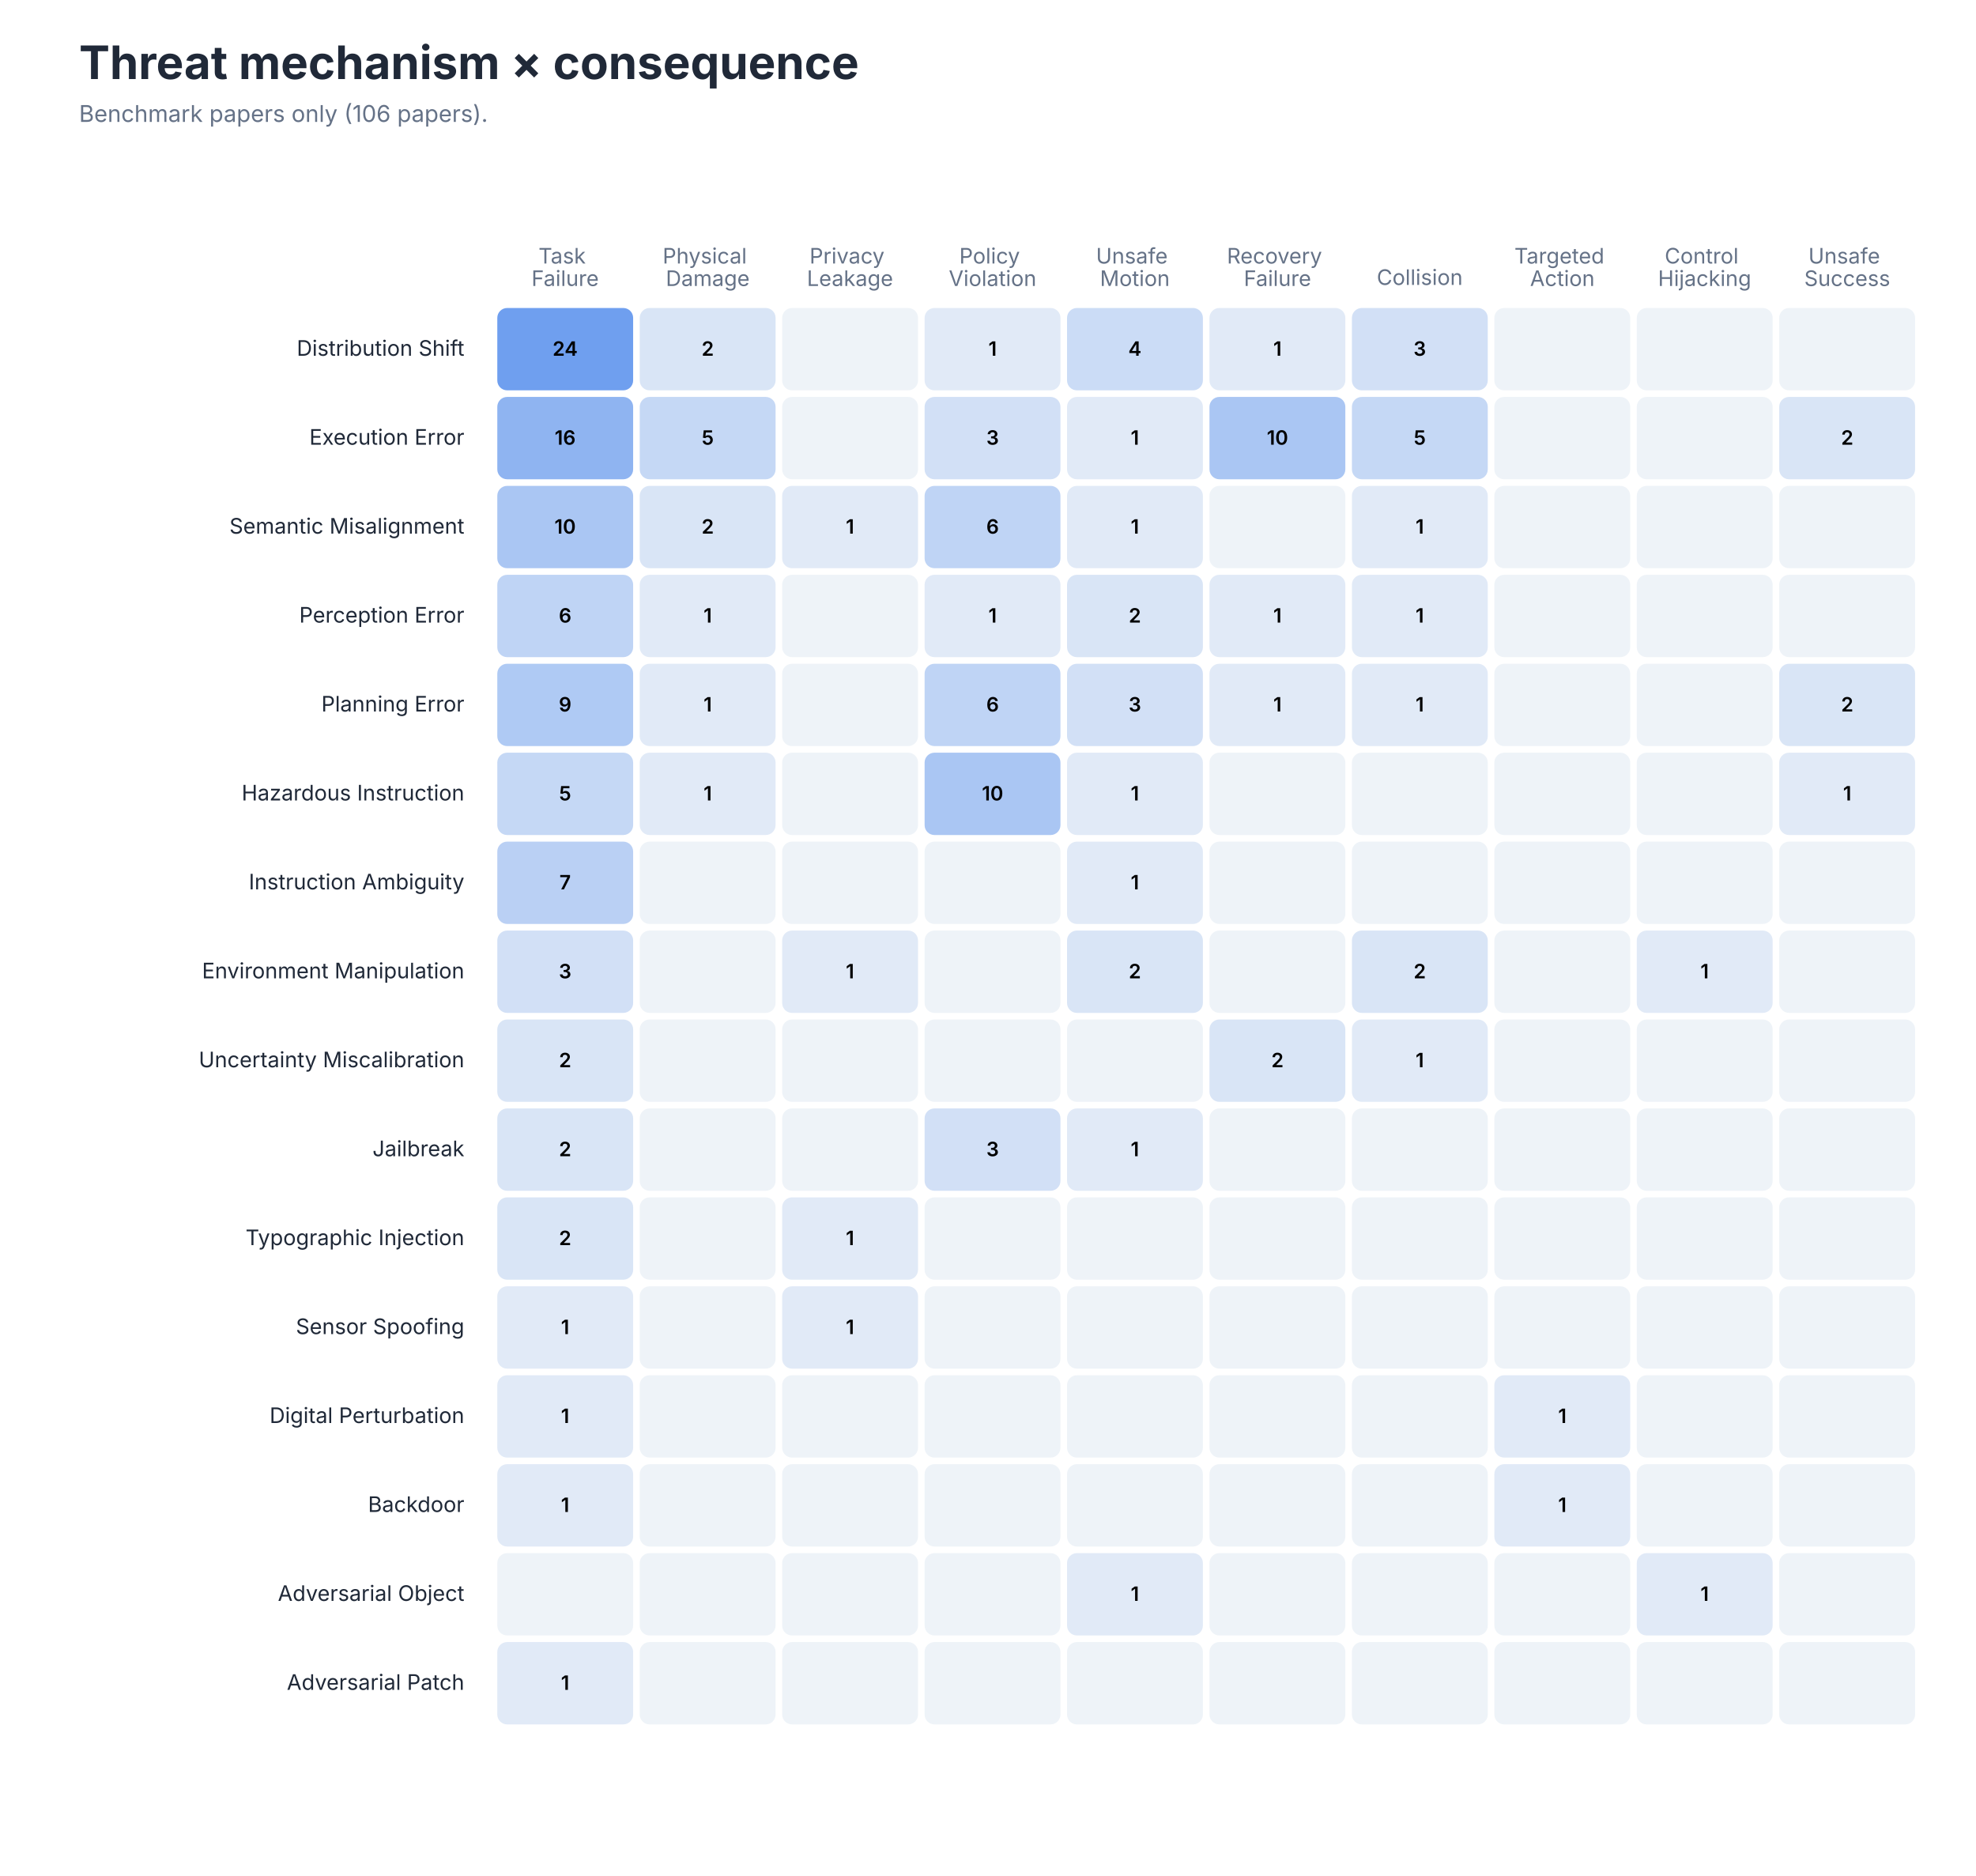
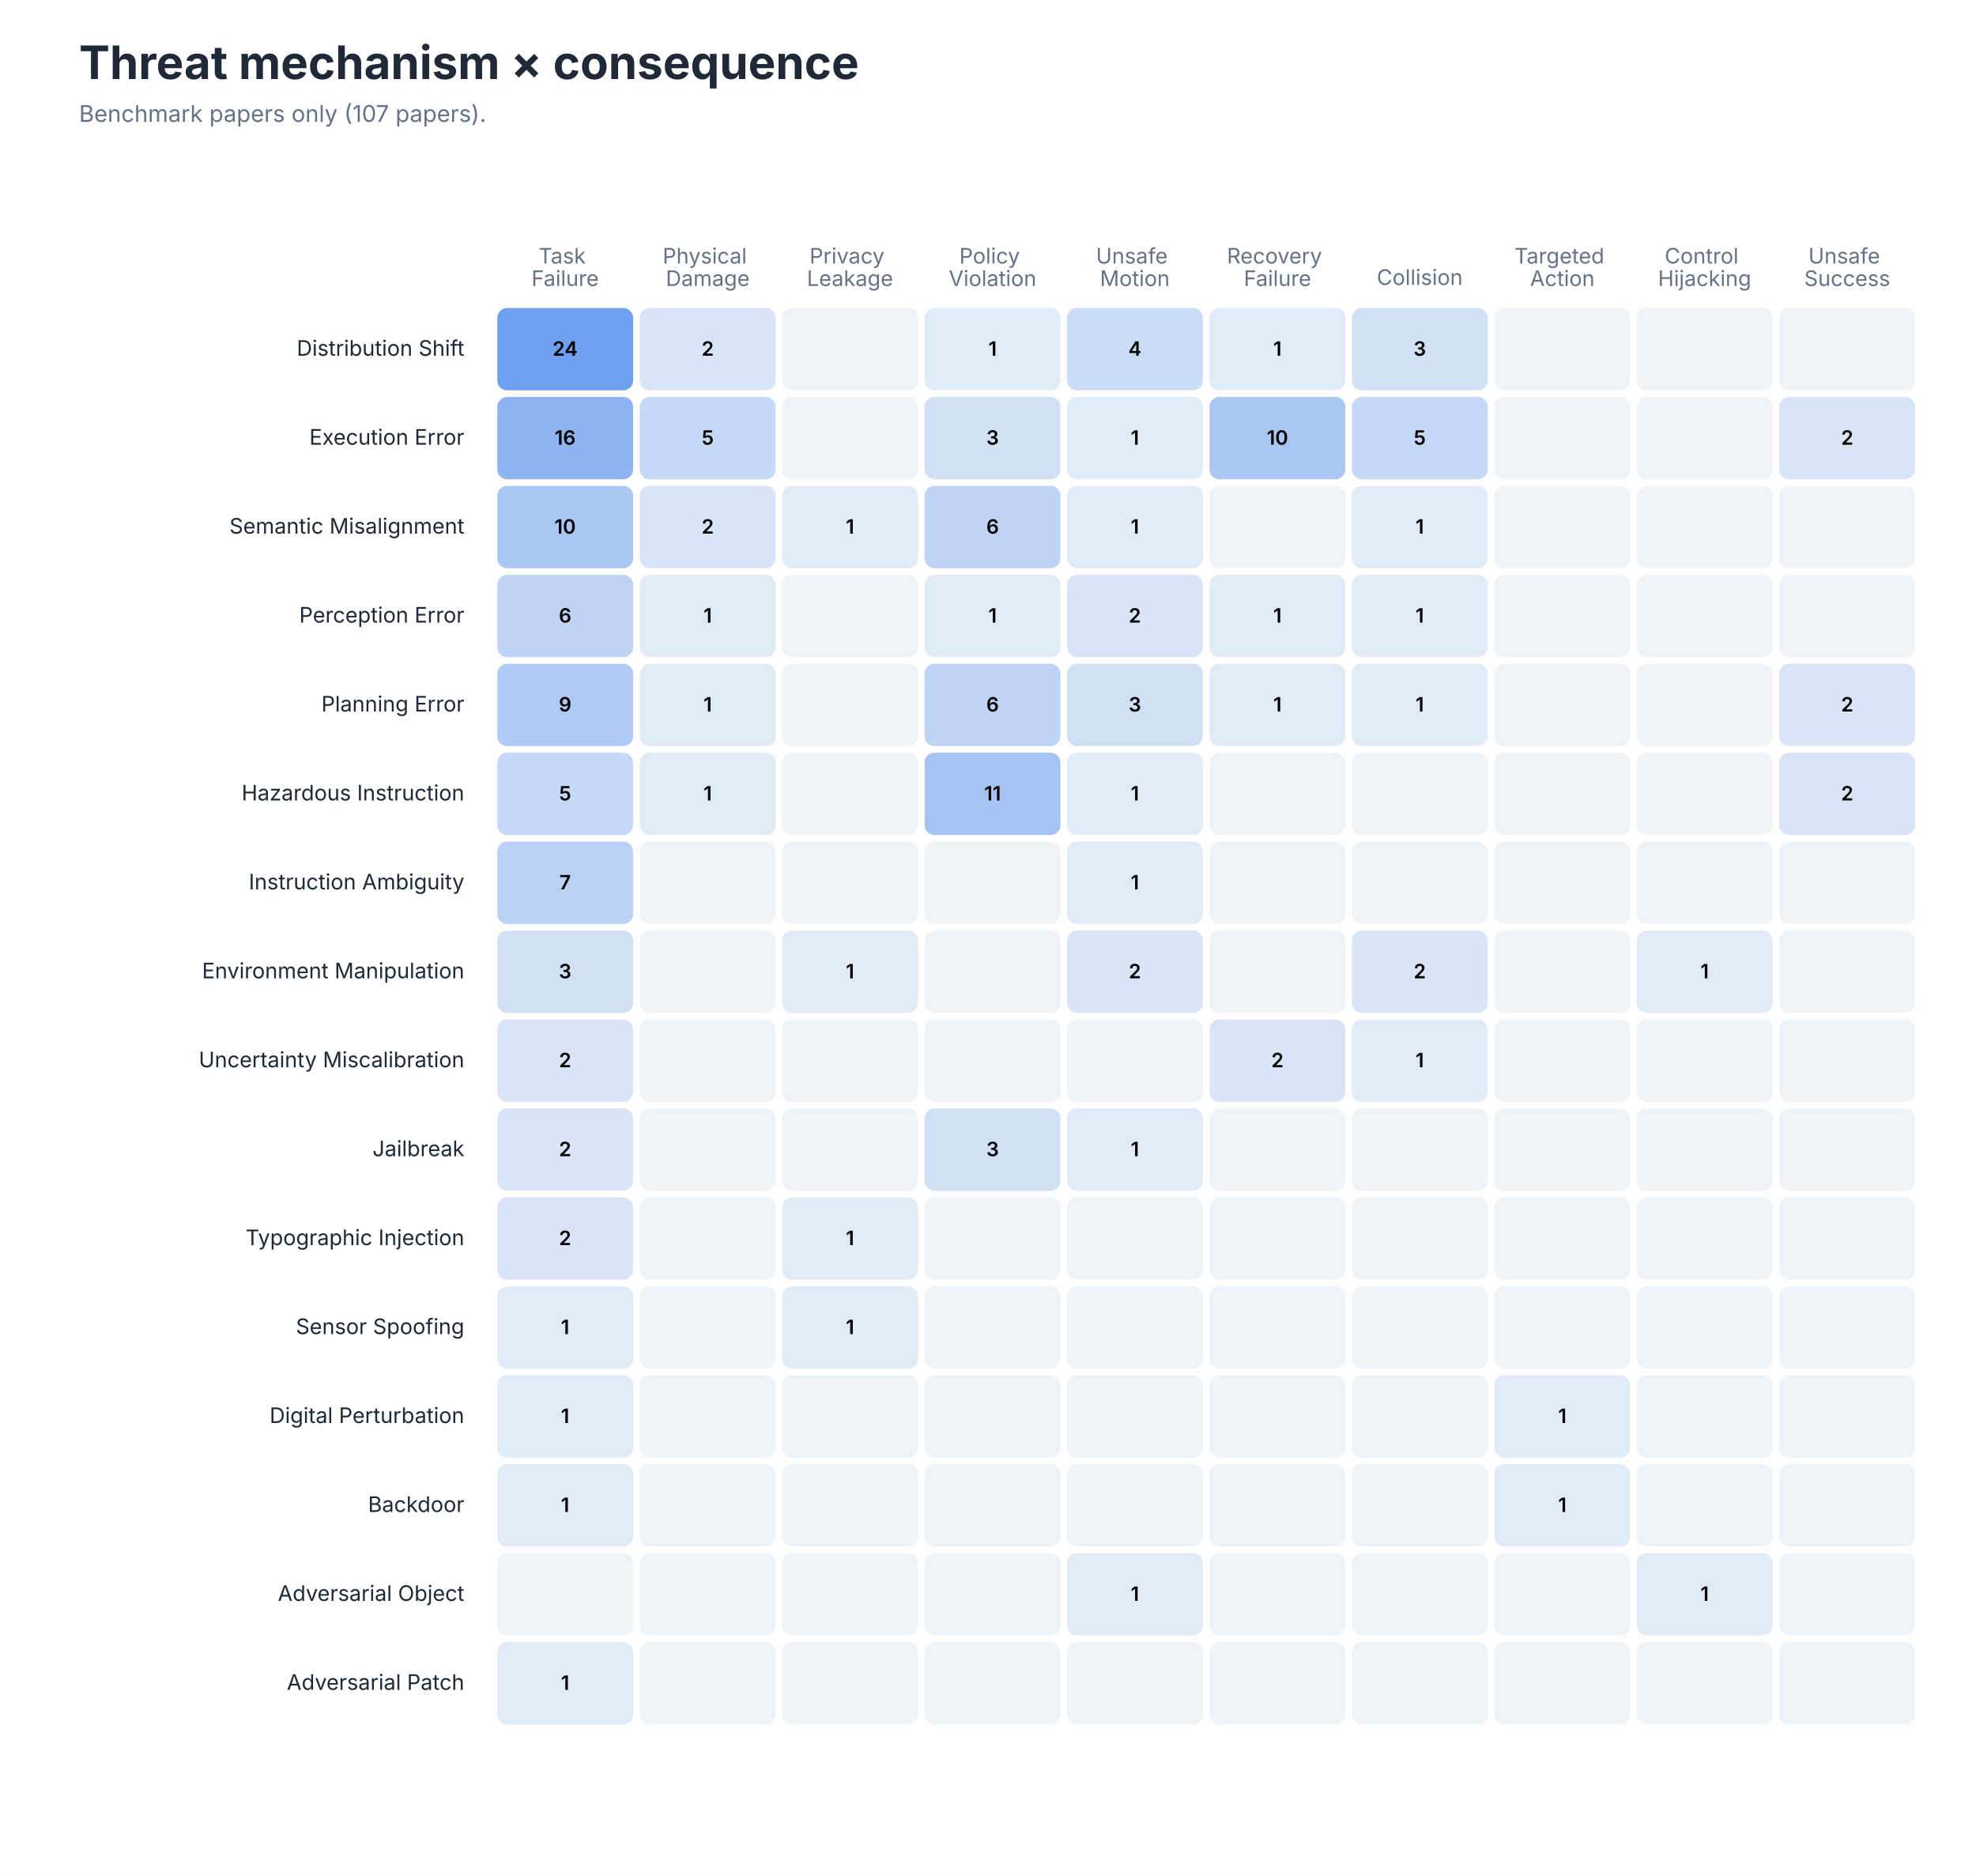
<svg xmlns="http://www.w3.org/2000/svg" role="img" aria-labelledby="title desc" viewBox="0 0 1200 1139">
  <style>
text { font-family: -apple-system, BlinkMacSystemFont, 'Segoe UI', sans-serif; }
.title { font-size: 28px; font-weight: 650; fill: #202938; }
.subtitle { font-size: 14px; fill: #657287; }
.axis { font-size: 13px; fill: #657287; }
.label { font-size: 13px; fill: #202938; }
.small { font-size: 11px; fill: #657287; }
</style>
  <rect width="1200" height="1139" fill="#FFFFFF" />
  <text class="title" x="48" y="48">Threat mechanism × consequence</text>
-   <text class="subtitle" x="48" y="74">Benchmark papers only (106 papers).</text>
+   <text class="subtitle" x="48" y="74">Benchmark papers only (107 papers).</text>
  <text class="axis" text-anchor="middle" x="343.2" y="160.0">
    <tspan x="343.2" dy="0em">Task</tspan>
    <tspan x="343.2" dy="1.05em">Failure</tspan>
  </text>
  <text class="axis" text-anchor="middle" x="429.8" y="160.0">
    <tspan x="429.8" dy="0em">Physical</tspan>
    <tspan x="429.8" dy="1.05em">Damage</tspan>
  </text>
  <text class="axis" text-anchor="middle" x="516.2" y="160.0">
    <tspan x="516.2" dy="0em">Privacy</tspan>
    <tspan x="516.2" dy="1.05em">Leakage</tspan>
  </text>
  <text class="axis" text-anchor="middle" x="602.8" y="160.0">
    <tspan x="602.8" dy="0em">Policy</tspan>
    <tspan x="602.8" dy="1.05em">Violation</tspan>
  </text>
  <text class="axis" text-anchor="middle" x="689.2" y="160.0">
    <tspan x="689.2" dy="0em">Unsafe</tspan>
    <tspan x="689.2" dy="1.05em">Motion</tspan>
  </text>
  <text class="axis" text-anchor="middle" x="775.8" y="160.0">
    <tspan x="775.8" dy="0em">Recovery</tspan>
    <tspan x="775.8" dy="1.05em">Failure</tspan>
  </text>
  <text class="axis" text-anchor="middle" x="862.2" y="173.0">
    <tspan x="862.2" dy="0em">Collision</tspan>
  </text>
  <text class="axis" text-anchor="middle" x="948.8" y="160.0">
    <tspan x="948.8" dy="0em">Targeted</tspan>
    <tspan x="948.8" dy="1.05em">Action</tspan>
  </text>
  <text class="axis" text-anchor="middle" x="1035.2" y="160.0">
    <tspan x="1035.2" dy="0em">Control</tspan>
    <tspan x="1035.2" dy="1.05em">Hijacking</tspan>
  </text>
  <text class="axis" text-anchor="middle" x="1121.8" y="160.0">
    <tspan x="1121.8" dy="0em">Unsafe</tspan>
    <tspan x="1121.8" dy="1.05em">Success</tspan>
  </text>
  <text class="label" x="282" y="216.0" text-anchor="end">Distribution Shift</text>
  <rect x="302.0" y="187" width="82.5" height="50" rx="6" fill="#6F9FEF" />
  <text x="343.2" y="216.0" text-anchor="middle" font-size="12" font-weight="600" fill="#000000">24</text>
  <rect x="388.5" y="187" width="82.5" height="50" rx="6" fill="#D9E5F6" />
  <text x="429.8" y="216.0" text-anchor="middle" font-size="12" font-weight="600" fill="#000000">2</text>
  <rect x="475.0" y="187" width="82.5" height="50" rx="6" fill="#EEF3F8" />
  <text x="516.2" y="216.0" text-anchor="middle" font-size="12" font-weight="600" fill="#000000" />
  <rect x="561.5" y="187" width="82.5" height="50" rx="6" fill="#E1EAF7" />
  <text x="602.8" y="216.0" text-anchor="middle" font-size="12" font-weight="600" fill="#000000">1</text>
  <rect x="648.0" y="187" width="82.5" height="50" rx="6" fill="#CBDCF6" />
  <text x="689.2" y="216.0" text-anchor="middle" font-size="12" font-weight="600" fill="#000000">4</text>
  <rect x="734.5" y="187" width="82.5" height="50" rx="6" fill="#E1EAF7" />
  <text x="775.8" y="216.0" text-anchor="middle" font-size="12" font-weight="600" fill="#000000">1</text>
  <rect x="821.0" y="187" width="82.5" height="50" rx="6" fill="#D2E0F6" />
  <text x="862.2" y="216.0" text-anchor="middle" font-size="12" font-weight="600" fill="#000000">3</text>
  <rect x="907.5" y="187" width="82.5" height="50" rx="6" fill="#EEF3F8" />
  <text x="948.8" y="216.0" text-anchor="middle" font-size="12" font-weight="600" fill="#000000" />
  <rect x="994.0" y="187" width="82.5" height="50" rx="6" fill="#EEF3F8" />
  <text x="1035.2" y="216.0" text-anchor="middle" font-size="12" font-weight="600" fill="#000000" />
  <rect x="1080.5" y="187" width="82.5" height="50" rx="6" fill="#EEF3F8" />
  <text x="1121.8" y="216.0" text-anchor="middle" font-size="12" font-weight="600" fill="#000000" />
  <text class="label" x="282" y="270.0" text-anchor="end">Execution Error</text>
  <rect x="302.0" y="241" width="82.5" height="50" rx="6" fill="#8FB4F1" />
  <text x="343.2" y="270.0" text-anchor="middle" font-size="12" font-weight="600" fill="#000000">16</text>
  <rect x="388.5" y="241" width="82.5" height="50" rx="6" fill="#C5D8F5" />
  <text x="429.8" y="270.0" text-anchor="middle" font-size="12" font-weight="600" fill="#000000">5</text>
  <rect x="475.0" y="241" width="82.5" height="50" rx="6" fill="#EEF3F8" />
  <text x="516.2" y="270.0" text-anchor="middle" font-size="12" font-weight="600" fill="#000000" />
  <rect x="561.5" y="241" width="82.5" height="50" rx="6" fill="#D2E0F6" />
  <text x="602.8" y="270.0" text-anchor="middle" font-size="12" font-weight="600" fill="#000000">3</text>
  <rect x="648.0" y="241" width="82.5" height="50" rx="6" fill="#E1EAF7" />
  <text x="689.2" y="270.0" text-anchor="middle" font-size="12" font-weight="600" fill="#000000">1</text>
  <rect x="734.5" y="241" width="82.5" height="50" rx="6" fill="#AAC6F3" />
  <text x="775.8" y="270.0" text-anchor="middle" font-size="12" font-weight="600" fill="#000000">10</text>
  <rect x="821.0" y="241" width="82.5" height="50" rx="6" fill="#C5D8F5" />
  <text x="862.2" y="270.0" text-anchor="middle" font-size="12" font-weight="600" fill="#000000">5</text>
  <rect x="907.5" y="241" width="82.5" height="50" rx="6" fill="#EEF3F8" />
  <text x="948.8" y="270.0" text-anchor="middle" font-size="12" font-weight="600" fill="#000000" />
  <rect x="994.0" y="241" width="82.5" height="50" rx="6" fill="#EEF3F8" />
  <text x="1035.2" y="270.0" text-anchor="middle" font-size="12" font-weight="600" fill="#000000" />
  <rect x="1080.5" y="241" width="82.5" height="50" rx="6" fill="#D9E5F6" />
  <text x="1121.8" y="270.0" text-anchor="middle" font-size="12" font-weight="600" fill="#000000">2</text>
  <text class="label" x="282" y="324.0" text-anchor="end">Semantic Misalignment</text>
  <rect x="302.0" y="295" width="82.5" height="50" rx="6" fill="#AAC6F3" />
  <text x="343.2" y="324.0" text-anchor="middle" font-size="12" font-weight="600" fill="#000000">10</text>
  <rect x="388.5" y="295" width="82.5" height="50" rx="6" fill="#D9E5F6" />
  <text x="429.8" y="324.0" text-anchor="middle" font-size="12" font-weight="600" fill="#000000">2</text>
  <rect x="475.0" y="295" width="82.5" height="50" rx="6" fill="#E1EAF7" />
  <text x="516.2" y="324.0" text-anchor="middle" font-size="12" font-weight="600" fill="#000000">1</text>
  <rect x="561.5" y="295" width="82.5" height="50" rx="6" fill="#BFD4F5" />
  <text x="602.8" y="324.0" text-anchor="middle" font-size="12" font-weight="600" fill="#000000">6</text>
  <rect x="648.0" y="295" width="82.5" height="50" rx="6" fill="#E1EAF7" />
  <text x="689.2" y="324.0" text-anchor="middle" font-size="12" font-weight="600" fill="#000000">1</text>
  <rect x="734.5" y="295" width="82.5" height="50" rx="6" fill="#EEF3F8" />
  <text x="775.8" y="324.0" text-anchor="middle" font-size="12" font-weight="600" fill="#000000" />
  <rect x="821.0" y="295" width="82.5" height="50" rx="6" fill="#E1EAF7" />
  <text x="862.2" y="324.0" text-anchor="middle" font-size="12" font-weight="600" fill="#000000">1</text>
  <rect x="907.5" y="295" width="82.5" height="50" rx="6" fill="#EEF3F8" />
  <text x="948.8" y="324.0" text-anchor="middle" font-size="12" font-weight="600" fill="#000000" />
  <rect x="994.0" y="295" width="82.5" height="50" rx="6" fill="#EEF3F8" />
  <text x="1035.2" y="324.0" text-anchor="middle" font-size="12" font-weight="600" fill="#000000" />
  <rect x="1080.5" y="295" width="82.5" height="50" rx="6" fill="#EEF3F8" />
  <text x="1121.8" y="324.0" text-anchor="middle" font-size="12" font-weight="600" fill="#000000" />
  <text class="label" x="282" y="378.0" text-anchor="end">Perception Error</text>
  <rect x="302.0" y="349" width="82.5" height="50" rx="6" fill="#BFD4F5" />
  <text x="343.2" y="378.0" text-anchor="middle" font-size="12" font-weight="600" fill="#000000">6</text>
  <rect x="388.5" y="349" width="82.5" height="50" rx="6" fill="#E1EAF7" />
  <text x="429.8" y="378.0" text-anchor="middle" font-size="12" font-weight="600" fill="#000000">1</text>
  <rect x="475.0" y="349" width="82.5" height="50" rx="6" fill="#EEF3F8" />
  <text x="516.2" y="378.0" text-anchor="middle" font-size="12" font-weight="600" fill="#000000" />
  <rect x="561.5" y="349" width="82.5" height="50" rx="6" fill="#E1EAF7" />
  <text x="602.8" y="378.0" text-anchor="middle" font-size="12" font-weight="600" fill="#000000">1</text>
  <rect x="648.0" y="349" width="82.5" height="50" rx="6" fill="#D9E5F6" />
  <text x="689.2" y="378.0" text-anchor="middle" font-size="12" font-weight="600" fill="#000000">2</text>
  <rect x="734.5" y="349" width="82.5" height="50" rx="6" fill="#E1EAF7" />
  <text x="775.8" y="378.0" text-anchor="middle" font-size="12" font-weight="600" fill="#000000">1</text>
  <rect x="821.0" y="349" width="82.5" height="50" rx="6" fill="#E1EAF7" />
  <text x="862.2" y="378.0" text-anchor="middle" font-size="12" font-weight="600" fill="#000000">1</text>
  <rect x="907.5" y="349" width="82.5" height="50" rx="6" fill="#EEF3F8" />
  <text x="948.8" y="378.0" text-anchor="middle" font-size="12" font-weight="600" fill="#000000" />
  <rect x="994.0" y="349" width="82.5" height="50" rx="6" fill="#EEF3F8" />
  <text x="1035.2" y="378.0" text-anchor="middle" font-size="12" font-weight="600" fill="#000000" />
  <rect x="1080.5" y="349" width="82.5" height="50" rx="6" fill="#EEF3F8" />
  <text x="1121.8" y="378.0" text-anchor="middle" font-size="12" font-weight="600" fill="#000000" />
  <text class="label" x="282" y="432.0" text-anchor="end">Planning Error</text>
  <rect x="302.0" y="403" width="82.5" height="50" rx="6" fill="#AFCAF4" />
  <text x="343.2" y="432.0" text-anchor="middle" font-size="12" font-weight="600" fill="#000000">9</text>
  <rect x="388.5" y="403" width="82.5" height="50" rx="6" fill="#E1EAF7" />
  <text x="429.8" y="432.0" text-anchor="middle" font-size="12" font-weight="600" fill="#000000">1</text>
  <rect x="475.0" y="403" width="82.5" height="50" rx="6" fill="#EEF3F8" />
  <text x="516.2" y="432.0" text-anchor="middle" font-size="12" font-weight="600" fill="#000000" />
  <rect x="561.5" y="403" width="82.5" height="50" rx="6" fill="#BFD4F5" />
  <text x="602.8" y="432.0" text-anchor="middle" font-size="12" font-weight="600" fill="#000000">6</text>
  <rect x="648.0" y="403" width="82.5" height="50" rx="6" fill="#D2E0F6" />
  <text x="689.2" y="432.0" text-anchor="middle" font-size="12" font-weight="600" fill="#000000">3</text>
  <rect x="734.5" y="403" width="82.5" height="50" rx="6" fill="#E1EAF7" />
  <text x="775.8" y="432.0" text-anchor="middle" font-size="12" font-weight="600" fill="#000000">1</text>
  <rect x="821.0" y="403" width="82.5" height="50" rx="6" fill="#E1EAF7" />
  <text x="862.2" y="432.0" text-anchor="middle" font-size="12" font-weight="600" fill="#000000">1</text>
  <rect x="907.5" y="403" width="82.5" height="50" rx="6" fill="#EEF3F8" />
  <text x="948.8" y="432.0" text-anchor="middle" font-size="12" font-weight="600" fill="#000000" />
  <rect x="994.0" y="403" width="82.5" height="50" rx="6" fill="#EEF3F8" />
  <text x="1035.2" y="432.0" text-anchor="middle" font-size="12" font-weight="600" fill="#000000" />
  <rect x="1080.5" y="403" width="82.5" height="50" rx="6" fill="#D9E5F6" />
  <text x="1121.8" y="432.0" text-anchor="middle" font-size="12" font-weight="600" fill="#000000">2</text>
  <text class="label" x="282" y="486.0" text-anchor="end">Hazardous Instruction</text>
  <rect x="302.0" y="457" width="82.5" height="50" rx="6" fill="#C5D8F5" />
  <text x="343.2" y="486.0" text-anchor="middle" font-size="12" font-weight="600" fill="#000000">5</text>
  <rect x="388.5" y="457" width="82.5" height="50" rx="6" fill="#E1EAF7" />
  <text x="429.8" y="486.0" text-anchor="middle" font-size="12" font-weight="600" fill="#000000">1</text>
  <rect x="475.0" y="457" width="82.5" height="50" rx="6" fill="#EEF3F8" />
  <text x="516.2" y="486.0" text-anchor="middle" font-size="12" font-weight="600" fill="#000000" />
-   <rect x="561.5" y="457" width="82.5" height="50" rx="6" fill="#AAC6F3" />
-   <text x="602.8" y="486.0" text-anchor="middle" font-size="12" font-weight="600" fill="#000000">10</text>
+   <rect x="561.5" y="457" width="82.5" height="50" rx="6" fill="#A6C3F3" />
+   <text x="602.8" y="486.0" text-anchor="middle" font-size="12" font-weight="600" fill="#000000">11</text>
  <rect x="648.0" y="457" width="82.5" height="50" rx="6" fill="#E1EAF7" />
  <text x="689.2" y="486.0" text-anchor="middle" font-size="12" font-weight="600" fill="#000000">1</text>
  <rect x="734.5" y="457" width="82.5" height="50" rx="6" fill="#EEF3F8" />
  <text x="775.8" y="486.0" text-anchor="middle" font-size="12" font-weight="600" fill="#000000" />
  <rect x="821.0" y="457" width="82.5" height="50" rx="6" fill="#EEF3F8" />
  <text x="862.2" y="486.0" text-anchor="middle" font-size="12" font-weight="600" fill="#000000" />
  <rect x="907.5" y="457" width="82.5" height="50" rx="6" fill="#EEF3F8" />
  <text x="948.8" y="486.0" text-anchor="middle" font-size="12" font-weight="600" fill="#000000" />
  <rect x="994.0" y="457" width="82.5" height="50" rx="6" fill="#EEF3F8" />
  <text x="1035.2" y="486.0" text-anchor="middle" font-size="12" font-weight="600" fill="#000000" />
-   <rect x="1080.5" y="457" width="82.5" height="50" rx="6" fill="#E1EAF7" />
-   <text x="1121.8" y="486.0" text-anchor="middle" font-size="12" font-weight="600" fill="#000000">1</text>
+   <rect x="1080.5" y="457" width="82.5" height="50" rx="6" fill="#D9E5F6" />
+   <text x="1121.8" y="486.0" text-anchor="middle" font-size="12" font-weight="600" fill="#000000">2</text>
  <text class="label" x="282" y="540.0" text-anchor="end">Instruction Ambiguity</text>
  <rect x="302.0" y="511" width="82.5" height="50" rx="6" fill="#BAD0F4" />
  <text x="343.2" y="540.0" text-anchor="middle" font-size="12" font-weight="600" fill="#000000">7</text>
  <rect x="388.5" y="511" width="82.5" height="50" rx="6" fill="#EEF3F8" />
  <text x="429.8" y="540.0" text-anchor="middle" font-size="12" font-weight="600" fill="#000000" />
  <rect x="475.0" y="511" width="82.5" height="50" rx="6" fill="#EEF3F8" />
  <text x="516.2" y="540.0" text-anchor="middle" font-size="12" font-weight="600" fill="#000000" />
  <rect x="561.5" y="511" width="82.5" height="50" rx="6" fill="#EEF3F8" />
  <text x="602.8" y="540.0" text-anchor="middle" font-size="12" font-weight="600" fill="#000000" />
  <rect x="648.0" y="511" width="82.5" height="50" rx="6" fill="#E1EAF7" />
  <text x="689.2" y="540.0" text-anchor="middle" font-size="12" font-weight="600" fill="#000000">1</text>
  <rect x="734.5" y="511" width="82.5" height="50" rx="6" fill="#EEF3F8" />
  <text x="775.8" y="540.0" text-anchor="middle" font-size="12" font-weight="600" fill="#000000" />
  <rect x="821.0" y="511" width="82.5" height="50" rx="6" fill="#EEF3F8" />
  <text x="862.2" y="540.0" text-anchor="middle" font-size="12" font-weight="600" fill="#000000" />
  <rect x="907.5" y="511" width="82.5" height="50" rx="6" fill="#EEF3F8" />
  <text x="948.8" y="540.0" text-anchor="middle" font-size="12" font-weight="600" fill="#000000" />
  <rect x="994.0" y="511" width="82.5" height="50" rx="6" fill="#EEF3F8" />
  <text x="1035.2" y="540.0" text-anchor="middle" font-size="12" font-weight="600" fill="#000000" />
  <rect x="1080.5" y="511" width="82.5" height="50" rx="6" fill="#EEF3F8" />
  <text x="1121.8" y="540.0" text-anchor="middle" font-size="12" font-weight="600" fill="#000000" />
  <text class="label" x="282" y="594.0" text-anchor="end">Environment Manipulation</text>
  <rect x="302.0" y="565" width="82.5" height="50" rx="6" fill="#D2E0F6" />
  <text x="343.2" y="594.0" text-anchor="middle" font-size="12" font-weight="600" fill="#000000">3</text>
  <rect x="388.5" y="565" width="82.5" height="50" rx="6" fill="#EEF3F8" />
  <text x="429.8" y="594.0" text-anchor="middle" font-size="12" font-weight="600" fill="#000000" />
  <rect x="475.0" y="565" width="82.5" height="50" rx="6" fill="#E1EAF7" />
  <text x="516.2" y="594.0" text-anchor="middle" font-size="12" font-weight="600" fill="#000000">1</text>
  <rect x="561.5" y="565" width="82.5" height="50" rx="6" fill="#EEF3F8" />
  <text x="602.8" y="594.0" text-anchor="middle" font-size="12" font-weight="600" fill="#000000" />
  <rect x="648.0" y="565" width="82.5" height="50" rx="6" fill="#D9E5F6" />
  <text x="689.2" y="594.0" text-anchor="middle" font-size="12" font-weight="600" fill="#000000">2</text>
  <rect x="734.5" y="565" width="82.5" height="50" rx="6" fill="#EEF3F8" />
  <text x="775.8" y="594.0" text-anchor="middle" font-size="12" font-weight="600" fill="#000000" />
  <rect x="821.0" y="565" width="82.5" height="50" rx="6" fill="#D9E5F6" />
  <text x="862.2" y="594.0" text-anchor="middle" font-size="12" font-weight="600" fill="#000000">2</text>
  <rect x="907.5" y="565" width="82.5" height="50" rx="6" fill="#EEF3F8" />
  <text x="948.8" y="594.0" text-anchor="middle" font-size="12" font-weight="600" fill="#000000" />
  <rect x="994.0" y="565" width="82.5" height="50" rx="6" fill="#E1EAF7" />
  <text x="1035.2" y="594.0" text-anchor="middle" font-size="12" font-weight="600" fill="#000000">1</text>
  <rect x="1080.5" y="565" width="82.5" height="50" rx="6" fill="#EEF3F8" />
  <text x="1121.8" y="594.0" text-anchor="middle" font-size="12" font-weight="600" fill="#000000" />
  <text class="label" x="282" y="648.0" text-anchor="end">Uncertainty Miscalibration</text>
  <rect x="302.0" y="619" width="82.5" height="50" rx="6" fill="#D9E5F6" />
  <text x="343.2" y="648.0" text-anchor="middle" font-size="12" font-weight="600" fill="#000000">2</text>
  <rect x="388.5" y="619" width="82.5" height="50" rx="6" fill="#EEF3F8" />
  <text x="429.8" y="648.0" text-anchor="middle" font-size="12" font-weight="600" fill="#000000" />
  <rect x="475.0" y="619" width="82.5" height="50" rx="6" fill="#EEF3F8" />
  <text x="516.2" y="648.0" text-anchor="middle" font-size="12" font-weight="600" fill="#000000" />
  <rect x="561.5" y="619" width="82.5" height="50" rx="6" fill="#EEF3F8" />
  <text x="602.8" y="648.0" text-anchor="middle" font-size="12" font-weight="600" fill="#000000" />
  <rect x="648.0" y="619" width="82.5" height="50" rx="6" fill="#EEF3F8" />
  <text x="689.2" y="648.0" text-anchor="middle" font-size="12" font-weight="600" fill="#000000" />
  <rect x="734.5" y="619" width="82.5" height="50" rx="6" fill="#D9E5F6" />
  <text x="775.8" y="648.0" text-anchor="middle" font-size="12" font-weight="600" fill="#000000">2</text>
  <rect x="821.0" y="619" width="82.5" height="50" rx="6" fill="#E1EAF7" />
  <text x="862.2" y="648.0" text-anchor="middle" font-size="12" font-weight="600" fill="#000000">1</text>
  <rect x="907.5" y="619" width="82.5" height="50" rx="6" fill="#EEF3F8" />
  <text x="948.8" y="648.0" text-anchor="middle" font-size="12" font-weight="600" fill="#000000" />
  <rect x="994.0" y="619" width="82.5" height="50" rx="6" fill="#EEF3F8" />
  <text x="1035.2" y="648.0" text-anchor="middle" font-size="12" font-weight="600" fill="#000000" />
  <rect x="1080.5" y="619" width="82.5" height="50" rx="6" fill="#EEF3F8" />
  <text x="1121.8" y="648.0" text-anchor="middle" font-size="12" font-weight="600" fill="#000000" />
  <text class="label" x="282" y="702.0" text-anchor="end">Jailbreak</text>
  <rect x="302.0" y="673" width="82.5" height="50" rx="6" fill="#D9E5F6" />
  <text x="343.2" y="702.0" text-anchor="middle" font-size="12" font-weight="600" fill="#000000">2</text>
  <rect x="388.5" y="673" width="82.5" height="50" rx="6" fill="#EEF3F8" />
  <text x="429.8" y="702.0" text-anchor="middle" font-size="12" font-weight="600" fill="#000000" />
  <rect x="475.0" y="673" width="82.5" height="50" rx="6" fill="#EEF3F8" />
  <text x="516.2" y="702.0" text-anchor="middle" font-size="12" font-weight="600" fill="#000000" />
  <rect x="561.5" y="673" width="82.5" height="50" rx="6" fill="#D2E0F6" />
  <text x="602.8" y="702.0" text-anchor="middle" font-size="12" font-weight="600" fill="#000000">3</text>
  <rect x="648.0" y="673" width="82.5" height="50" rx="6" fill="#E1EAF7" />
  <text x="689.2" y="702.0" text-anchor="middle" font-size="12" font-weight="600" fill="#000000">1</text>
  <rect x="734.5" y="673" width="82.5" height="50" rx="6" fill="#EEF3F8" />
  <text x="775.8" y="702.0" text-anchor="middle" font-size="12" font-weight="600" fill="#000000" />
  <rect x="821.0" y="673" width="82.5" height="50" rx="6" fill="#EEF3F8" />
  <text x="862.2" y="702.0" text-anchor="middle" font-size="12" font-weight="600" fill="#000000" />
  <rect x="907.5" y="673" width="82.5" height="50" rx="6" fill="#EEF3F8" />
  <text x="948.8" y="702.0" text-anchor="middle" font-size="12" font-weight="600" fill="#000000" />
  <rect x="994.0" y="673" width="82.5" height="50" rx="6" fill="#EEF3F8" />
  <text x="1035.2" y="702.0" text-anchor="middle" font-size="12" font-weight="600" fill="#000000" />
  <rect x="1080.5" y="673" width="82.5" height="50" rx="6" fill="#EEF3F8" />
  <text x="1121.8" y="702.0" text-anchor="middle" font-size="12" font-weight="600" fill="#000000" />
  <text class="label" x="282" y="756.0" text-anchor="end">Typographic Injection</text>
  <rect x="302.0" y="727" width="82.5" height="50" rx="6" fill="#D9E5F6" />
  <text x="343.2" y="756.0" text-anchor="middle" font-size="12" font-weight="600" fill="#000000">2</text>
  <rect x="388.5" y="727" width="82.5" height="50" rx="6" fill="#EEF3F8" />
  <text x="429.8" y="756.0" text-anchor="middle" font-size="12" font-weight="600" fill="#000000" />
  <rect x="475.0" y="727" width="82.5" height="50" rx="6" fill="#E1EAF7" />
  <text x="516.2" y="756.0" text-anchor="middle" font-size="12" font-weight="600" fill="#000000">1</text>
  <rect x="561.5" y="727" width="82.5" height="50" rx="6" fill="#EEF3F8" />
  <text x="602.8" y="756.0" text-anchor="middle" font-size="12" font-weight="600" fill="#000000" />
  <rect x="648.0" y="727" width="82.5" height="50" rx="6" fill="#EEF3F8" />
  <text x="689.2" y="756.0" text-anchor="middle" font-size="12" font-weight="600" fill="#000000" />
  <rect x="734.5" y="727" width="82.5" height="50" rx="6" fill="#EEF3F8" />
  <text x="775.8" y="756.0" text-anchor="middle" font-size="12" font-weight="600" fill="#000000" />
  <rect x="821.0" y="727" width="82.5" height="50" rx="6" fill="#EEF3F8" />
  <text x="862.2" y="756.0" text-anchor="middle" font-size="12" font-weight="600" fill="#000000" />
  <rect x="907.5" y="727" width="82.5" height="50" rx="6" fill="#EEF3F8" />
  <text x="948.8" y="756.0" text-anchor="middle" font-size="12" font-weight="600" fill="#000000" />
  <rect x="994.0" y="727" width="82.5" height="50" rx="6" fill="#EEF3F8" />
  <text x="1035.2" y="756.0" text-anchor="middle" font-size="12" font-weight="600" fill="#000000" />
  <rect x="1080.5" y="727" width="82.5" height="50" rx="6" fill="#EEF3F8" />
  <text x="1121.8" y="756.0" text-anchor="middle" font-size="12" font-weight="600" fill="#000000" />
  <text class="label" x="282" y="810.0" text-anchor="end">Sensor Spoofing</text>
  <rect x="302.0" y="781" width="82.5" height="50" rx="6" fill="#E1EAF7" />
  <text x="343.2" y="810.0" text-anchor="middle" font-size="12" font-weight="600" fill="#000000">1</text>
  <rect x="388.5" y="781" width="82.5" height="50" rx="6" fill="#EEF3F8" />
  <text x="429.8" y="810.0" text-anchor="middle" font-size="12" font-weight="600" fill="#000000" />
  <rect x="475.0" y="781" width="82.5" height="50" rx="6" fill="#E1EAF7" />
  <text x="516.2" y="810.0" text-anchor="middle" font-size="12" font-weight="600" fill="#000000">1</text>
  <rect x="561.5" y="781" width="82.5" height="50" rx="6" fill="#EEF3F8" />
  <text x="602.8" y="810.0" text-anchor="middle" font-size="12" font-weight="600" fill="#000000" />
  <rect x="648.0" y="781" width="82.5" height="50" rx="6" fill="#EEF3F8" />
  <text x="689.2" y="810.0" text-anchor="middle" font-size="12" font-weight="600" fill="#000000" />
  <rect x="734.5" y="781" width="82.5" height="50" rx="6" fill="#EEF3F8" />
  <text x="775.8" y="810.0" text-anchor="middle" font-size="12" font-weight="600" fill="#000000" />
  <rect x="821.0" y="781" width="82.5" height="50" rx="6" fill="#EEF3F8" />
  <text x="862.2" y="810.0" text-anchor="middle" font-size="12" font-weight="600" fill="#000000" />
  <rect x="907.5" y="781" width="82.5" height="50" rx="6" fill="#EEF3F8" />
  <text x="948.8" y="810.0" text-anchor="middle" font-size="12" font-weight="600" fill="#000000" />
  <rect x="994.0" y="781" width="82.5" height="50" rx="6" fill="#EEF3F8" />
  <text x="1035.2" y="810.0" text-anchor="middle" font-size="12" font-weight="600" fill="#000000" />
  <rect x="1080.5" y="781" width="82.5" height="50" rx="6" fill="#EEF3F8" />
  <text x="1121.8" y="810.0" text-anchor="middle" font-size="12" font-weight="600" fill="#000000" />
  <text class="label" x="282" y="864.0" text-anchor="end">Digital Perturbation</text>
  <rect x="302.0" y="835" width="82.5" height="50" rx="6" fill="#E1EAF7" />
  <text x="343.2" y="864.0" text-anchor="middle" font-size="12" font-weight="600" fill="#000000">1</text>
  <rect x="388.5" y="835" width="82.5" height="50" rx="6" fill="#EEF3F8" />
  <text x="429.8" y="864.0" text-anchor="middle" font-size="12" font-weight="600" fill="#000000" />
  <rect x="475.0" y="835" width="82.5" height="50" rx="6" fill="#EEF3F8" />
  <text x="516.2" y="864.0" text-anchor="middle" font-size="12" font-weight="600" fill="#000000" />
  <rect x="561.5" y="835" width="82.5" height="50" rx="6" fill="#EEF3F8" />
  <text x="602.8" y="864.0" text-anchor="middle" font-size="12" font-weight="600" fill="#000000" />
  <rect x="648.0" y="835" width="82.5" height="50" rx="6" fill="#EEF3F8" />
  <text x="689.2" y="864.0" text-anchor="middle" font-size="12" font-weight="600" fill="#000000" />
  <rect x="734.5" y="835" width="82.5" height="50" rx="6" fill="#EEF3F8" />
  <text x="775.8" y="864.0" text-anchor="middle" font-size="12" font-weight="600" fill="#000000" />
  <rect x="821.0" y="835" width="82.5" height="50" rx="6" fill="#EEF3F8" />
  <text x="862.2" y="864.0" text-anchor="middle" font-size="12" font-weight="600" fill="#000000" />
  <rect x="907.5" y="835" width="82.5" height="50" rx="6" fill="#E1EAF7" />
  <text x="948.8" y="864.0" text-anchor="middle" font-size="12" font-weight="600" fill="#000000">1</text>
  <rect x="994.0" y="835" width="82.5" height="50" rx="6" fill="#EEF3F8" />
  <text x="1035.2" y="864.0" text-anchor="middle" font-size="12" font-weight="600" fill="#000000" />
  <rect x="1080.5" y="835" width="82.5" height="50" rx="6" fill="#EEF3F8" />
  <text x="1121.8" y="864.0" text-anchor="middle" font-size="12" font-weight="600" fill="#000000" />
  <text class="label" x="282" y="918.0" text-anchor="end">Backdoor</text>
  <rect x="302.0" y="889" width="82.5" height="50" rx="6" fill="#E1EAF7" />
  <text x="343.2" y="918.0" text-anchor="middle" font-size="12" font-weight="600" fill="#000000">1</text>
  <rect x="388.5" y="889" width="82.5" height="50" rx="6" fill="#EEF3F8" />
  <text x="429.8" y="918.0" text-anchor="middle" font-size="12" font-weight="600" fill="#000000" />
  <rect x="475.0" y="889" width="82.5" height="50" rx="6" fill="#EEF3F8" />
  <text x="516.2" y="918.0" text-anchor="middle" font-size="12" font-weight="600" fill="#000000" />
  <rect x="561.5" y="889" width="82.5" height="50" rx="6" fill="#EEF3F8" />
  <text x="602.8" y="918.0" text-anchor="middle" font-size="12" font-weight="600" fill="#000000" />
  <rect x="648.0" y="889" width="82.5" height="50" rx="6" fill="#EEF3F8" />
  <text x="689.2" y="918.0" text-anchor="middle" font-size="12" font-weight="600" fill="#000000" />
  <rect x="734.5" y="889" width="82.5" height="50" rx="6" fill="#EEF3F8" />
  <text x="775.8" y="918.0" text-anchor="middle" font-size="12" font-weight="600" fill="#000000" />
  <rect x="821.0" y="889" width="82.5" height="50" rx="6" fill="#EEF3F8" />
  <text x="862.2" y="918.0" text-anchor="middle" font-size="12" font-weight="600" fill="#000000" />
  <rect x="907.5" y="889" width="82.5" height="50" rx="6" fill="#E1EAF7" />
  <text x="948.8" y="918.0" text-anchor="middle" font-size="12" font-weight="600" fill="#000000">1</text>
  <rect x="994.0" y="889" width="82.5" height="50" rx="6" fill="#EEF3F8" />
  <text x="1035.2" y="918.0" text-anchor="middle" font-size="12" font-weight="600" fill="#000000" />
  <rect x="1080.5" y="889" width="82.5" height="50" rx="6" fill="#EEF3F8" />
  <text x="1121.8" y="918.0" text-anchor="middle" font-size="12" font-weight="600" fill="#000000" />
  <text class="label" x="282" y="972.0" text-anchor="end">Adversarial Object</text>
  <rect x="302.0" y="943" width="82.5" height="50" rx="6" fill="#EEF3F8" />
  <text x="343.2" y="972.0" text-anchor="middle" font-size="12" font-weight="600" fill="#000000" />
  <rect x="388.5" y="943" width="82.5" height="50" rx="6" fill="#EEF3F8" />
  <text x="429.8" y="972.0" text-anchor="middle" font-size="12" font-weight="600" fill="#000000" />
  <rect x="475.0" y="943" width="82.5" height="50" rx="6" fill="#EEF3F8" />
  <text x="516.2" y="972.0" text-anchor="middle" font-size="12" font-weight="600" fill="#000000" />
  <rect x="561.5" y="943" width="82.5" height="50" rx="6" fill="#EEF3F8" />
  <text x="602.8" y="972.0" text-anchor="middle" font-size="12" font-weight="600" fill="#000000" />
  <rect x="648.0" y="943" width="82.5" height="50" rx="6" fill="#E1EAF7" />
  <text x="689.2" y="972.0" text-anchor="middle" font-size="12" font-weight="600" fill="#000000">1</text>
  <rect x="734.5" y="943" width="82.5" height="50" rx="6" fill="#EEF3F8" />
  <text x="775.8" y="972.0" text-anchor="middle" font-size="12" font-weight="600" fill="#000000" />
  <rect x="821.0" y="943" width="82.5" height="50" rx="6" fill="#EEF3F8" />
  <text x="862.2" y="972.0" text-anchor="middle" font-size="12" font-weight="600" fill="#000000" />
  <rect x="907.5" y="943" width="82.5" height="50" rx="6" fill="#EEF3F8" />
  <text x="948.8" y="972.0" text-anchor="middle" font-size="12" font-weight="600" fill="#000000" />
  <rect x="994.0" y="943" width="82.5" height="50" rx="6" fill="#E1EAF7" />
  <text x="1035.2" y="972.0" text-anchor="middle" font-size="12" font-weight="600" fill="#000000">1</text>
  <rect x="1080.5" y="943" width="82.5" height="50" rx="6" fill="#EEF3F8" />
  <text x="1121.8" y="972.0" text-anchor="middle" font-size="12" font-weight="600" fill="#000000" />
  <text class="label" x="282" y="1026.0" text-anchor="end">Adversarial Patch</text>
  <rect x="302.0" y="997" width="82.5" height="50" rx="6" fill="#E1EAF7" />
  <text x="343.2" y="1026.0" text-anchor="middle" font-size="12" font-weight="600" fill="#000000">1</text>
  <rect x="388.5" y="997" width="82.5" height="50" rx="6" fill="#EEF3F8" />
  <text x="429.8" y="1026.0" text-anchor="middle" font-size="12" font-weight="600" fill="#000000" />
  <rect x="475.0" y="997" width="82.5" height="50" rx="6" fill="#EEF3F8" />
  <text x="516.2" y="1026.0" text-anchor="middle" font-size="12" font-weight="600" fill="#000000" />
  <rect x="561.5" y="997" width="82.5" height="50" rx="6" fill="#EEF3F8" />
  <text x="602.8" y="1026.0" text-anchor="middle" font-size="12" font-weight="600" fill="#000000" />
  <rect x="648.0" y="997" width="82.5" height="50" rx="6" fill="#EEF3F8" />
  <text x="689.2" y="1026.0" text-anchor="middle" font-size="12" font-weight="600" fill="#000000" />
  <rect x="734.5" y="997" width="82.5" height="50" rx="6" fill="#EEF3F8" />
  <text x="775.8" y="1026.0" text-anchor="middle" font-size="12" font-weight="600" fill="#000000" />
  <rect x="821.0" y="997" width="82.5" height="50" rx="6" fill="#EEF3F8" />
  <text x="862.2" y="1026.0" text-anchor="middle" font-size="12" font-weight="600" fill="#000000" />
  <rect x="907.5" y="997" width="82.5" height="50" rx="6" fill="#EEF3F8" />
  <text x="948.8" y="1026.0" text-anchor="middle" font-size="12" font-weight="600" fill="#000000" />
  <rect x="994.0" y="997" width="82.5" height="50" rx="6" fill="#EEF3F8" />
  <text x="1035.2" y="1026.0" text-anchor="middle" font-size="12" font-weight="600" fill="#000000" />
  <rect x="1080.5" y="997" width="82.5" height="50" rx="6" fill="#EEF3F8" />
  <text x="1121.8" y="1026.0" text-anchor="middle" font-size="12" font-weight="600" fill="#000000" />
</svg>
